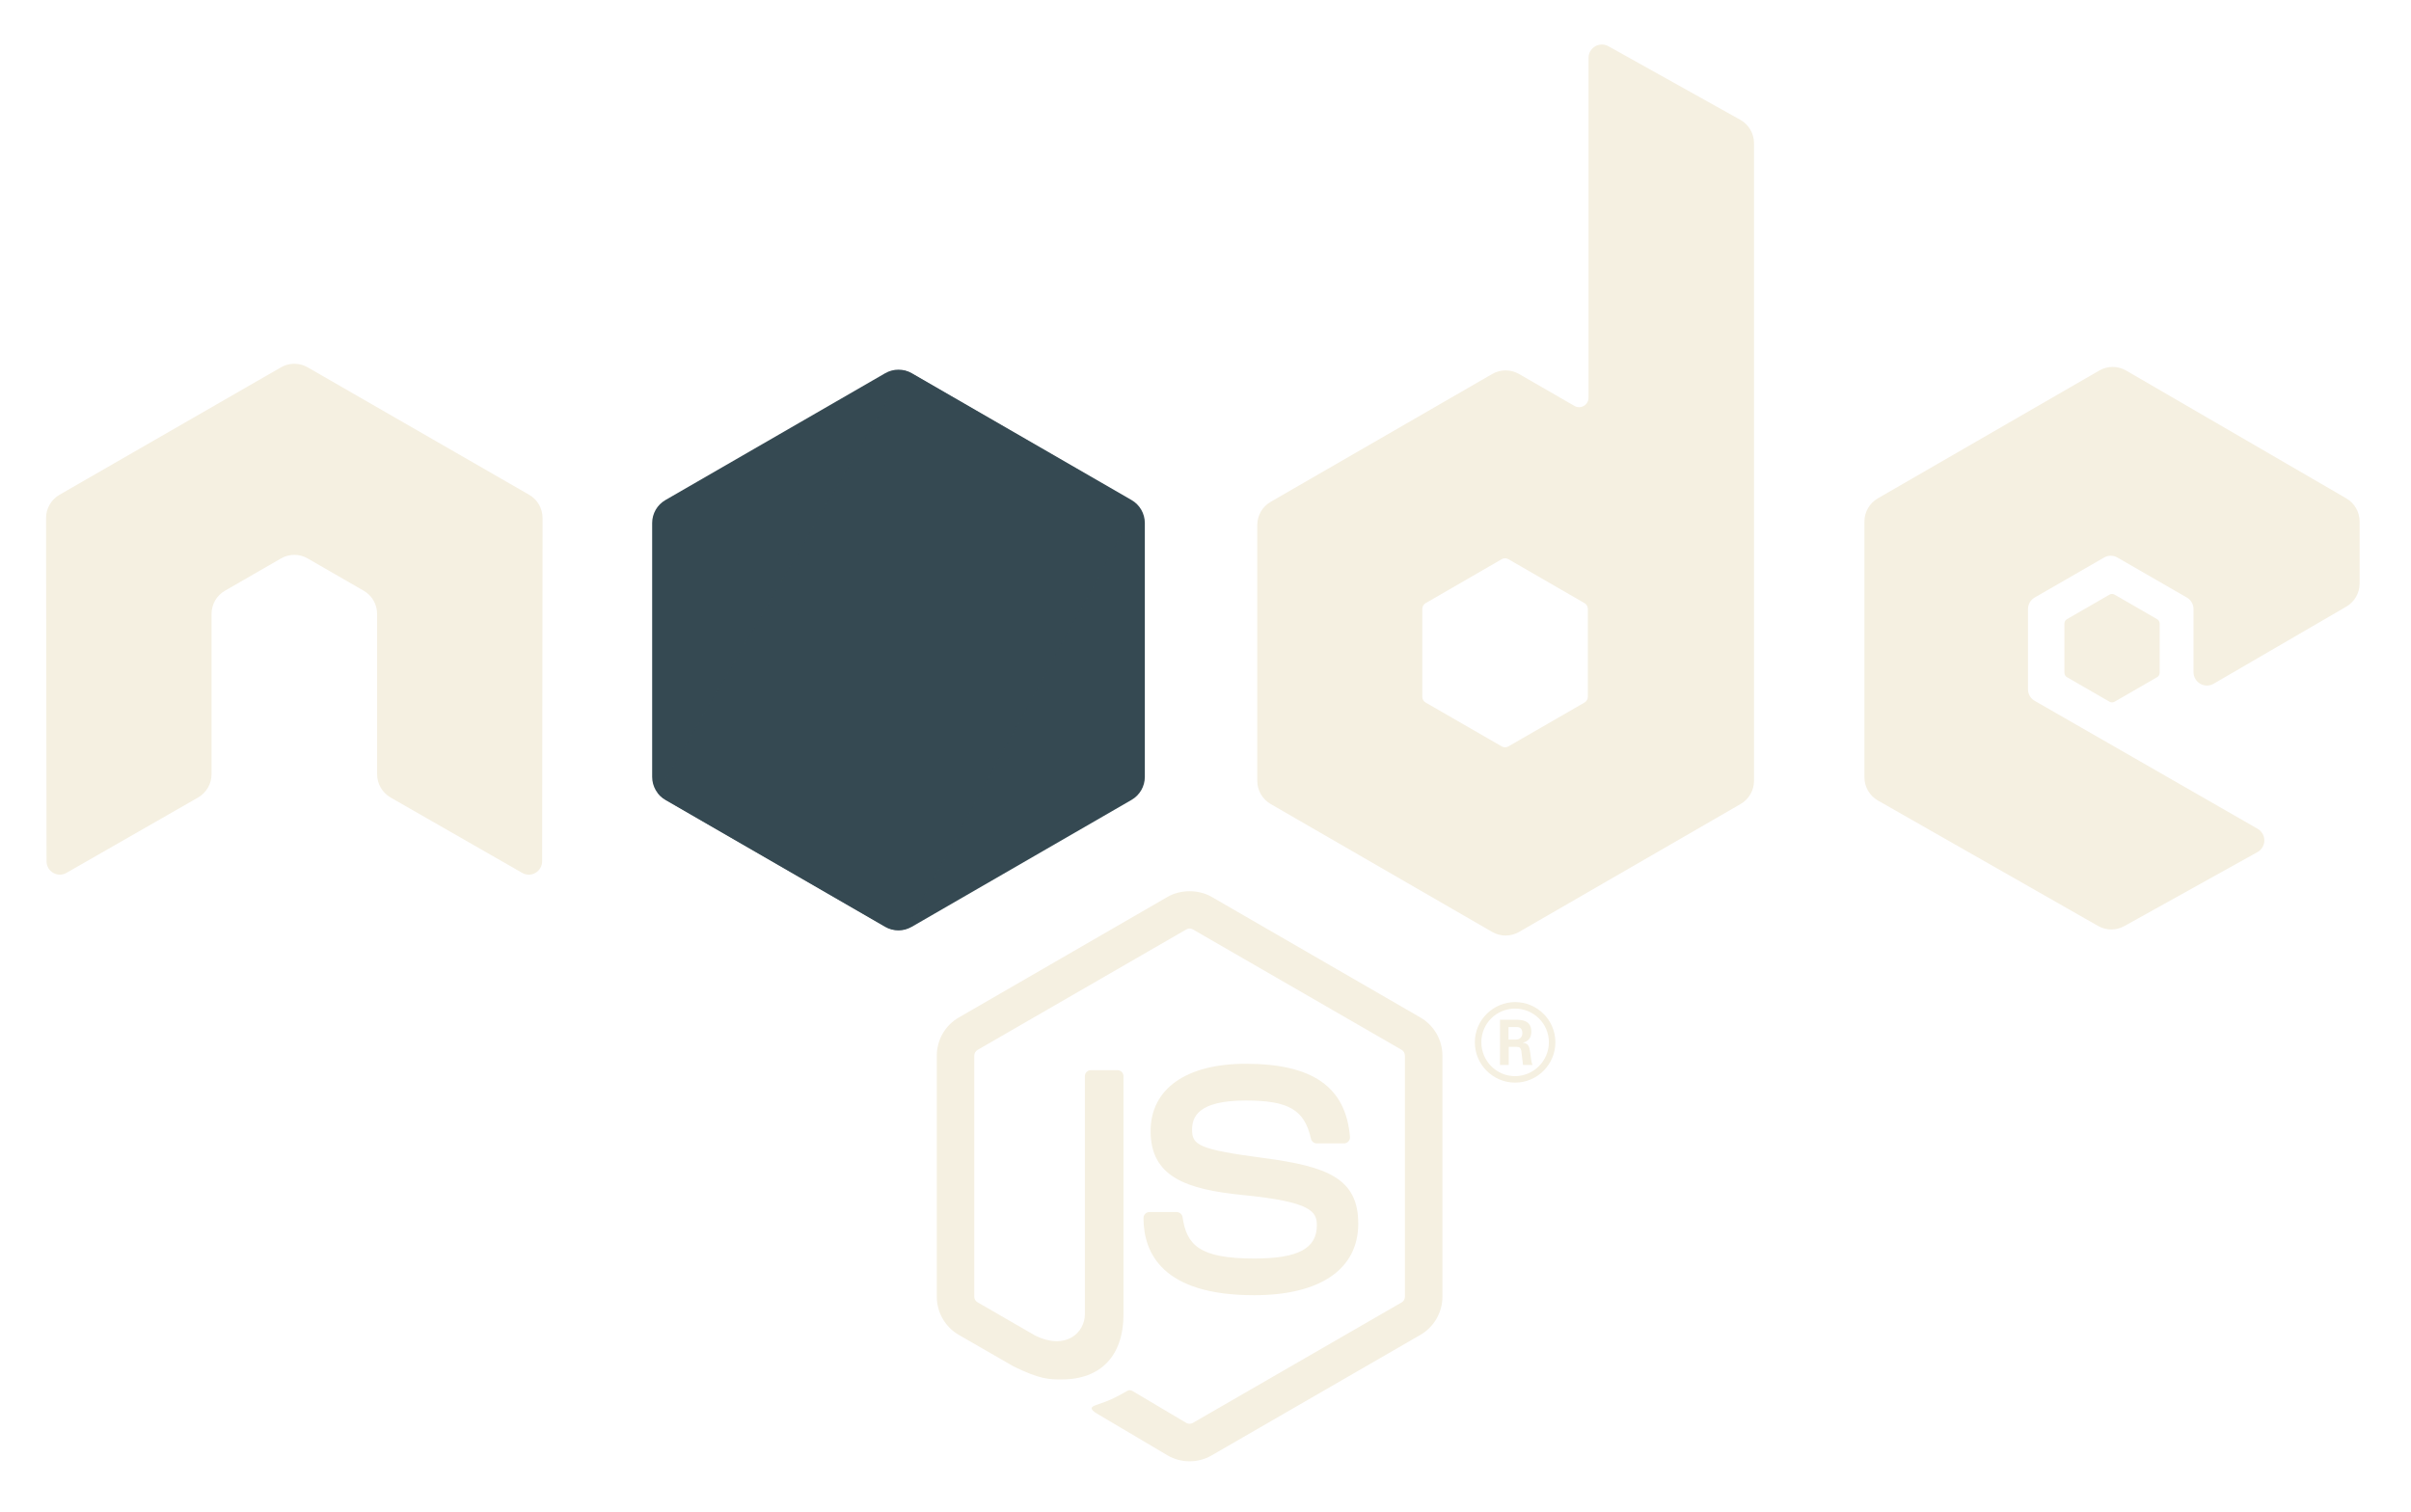
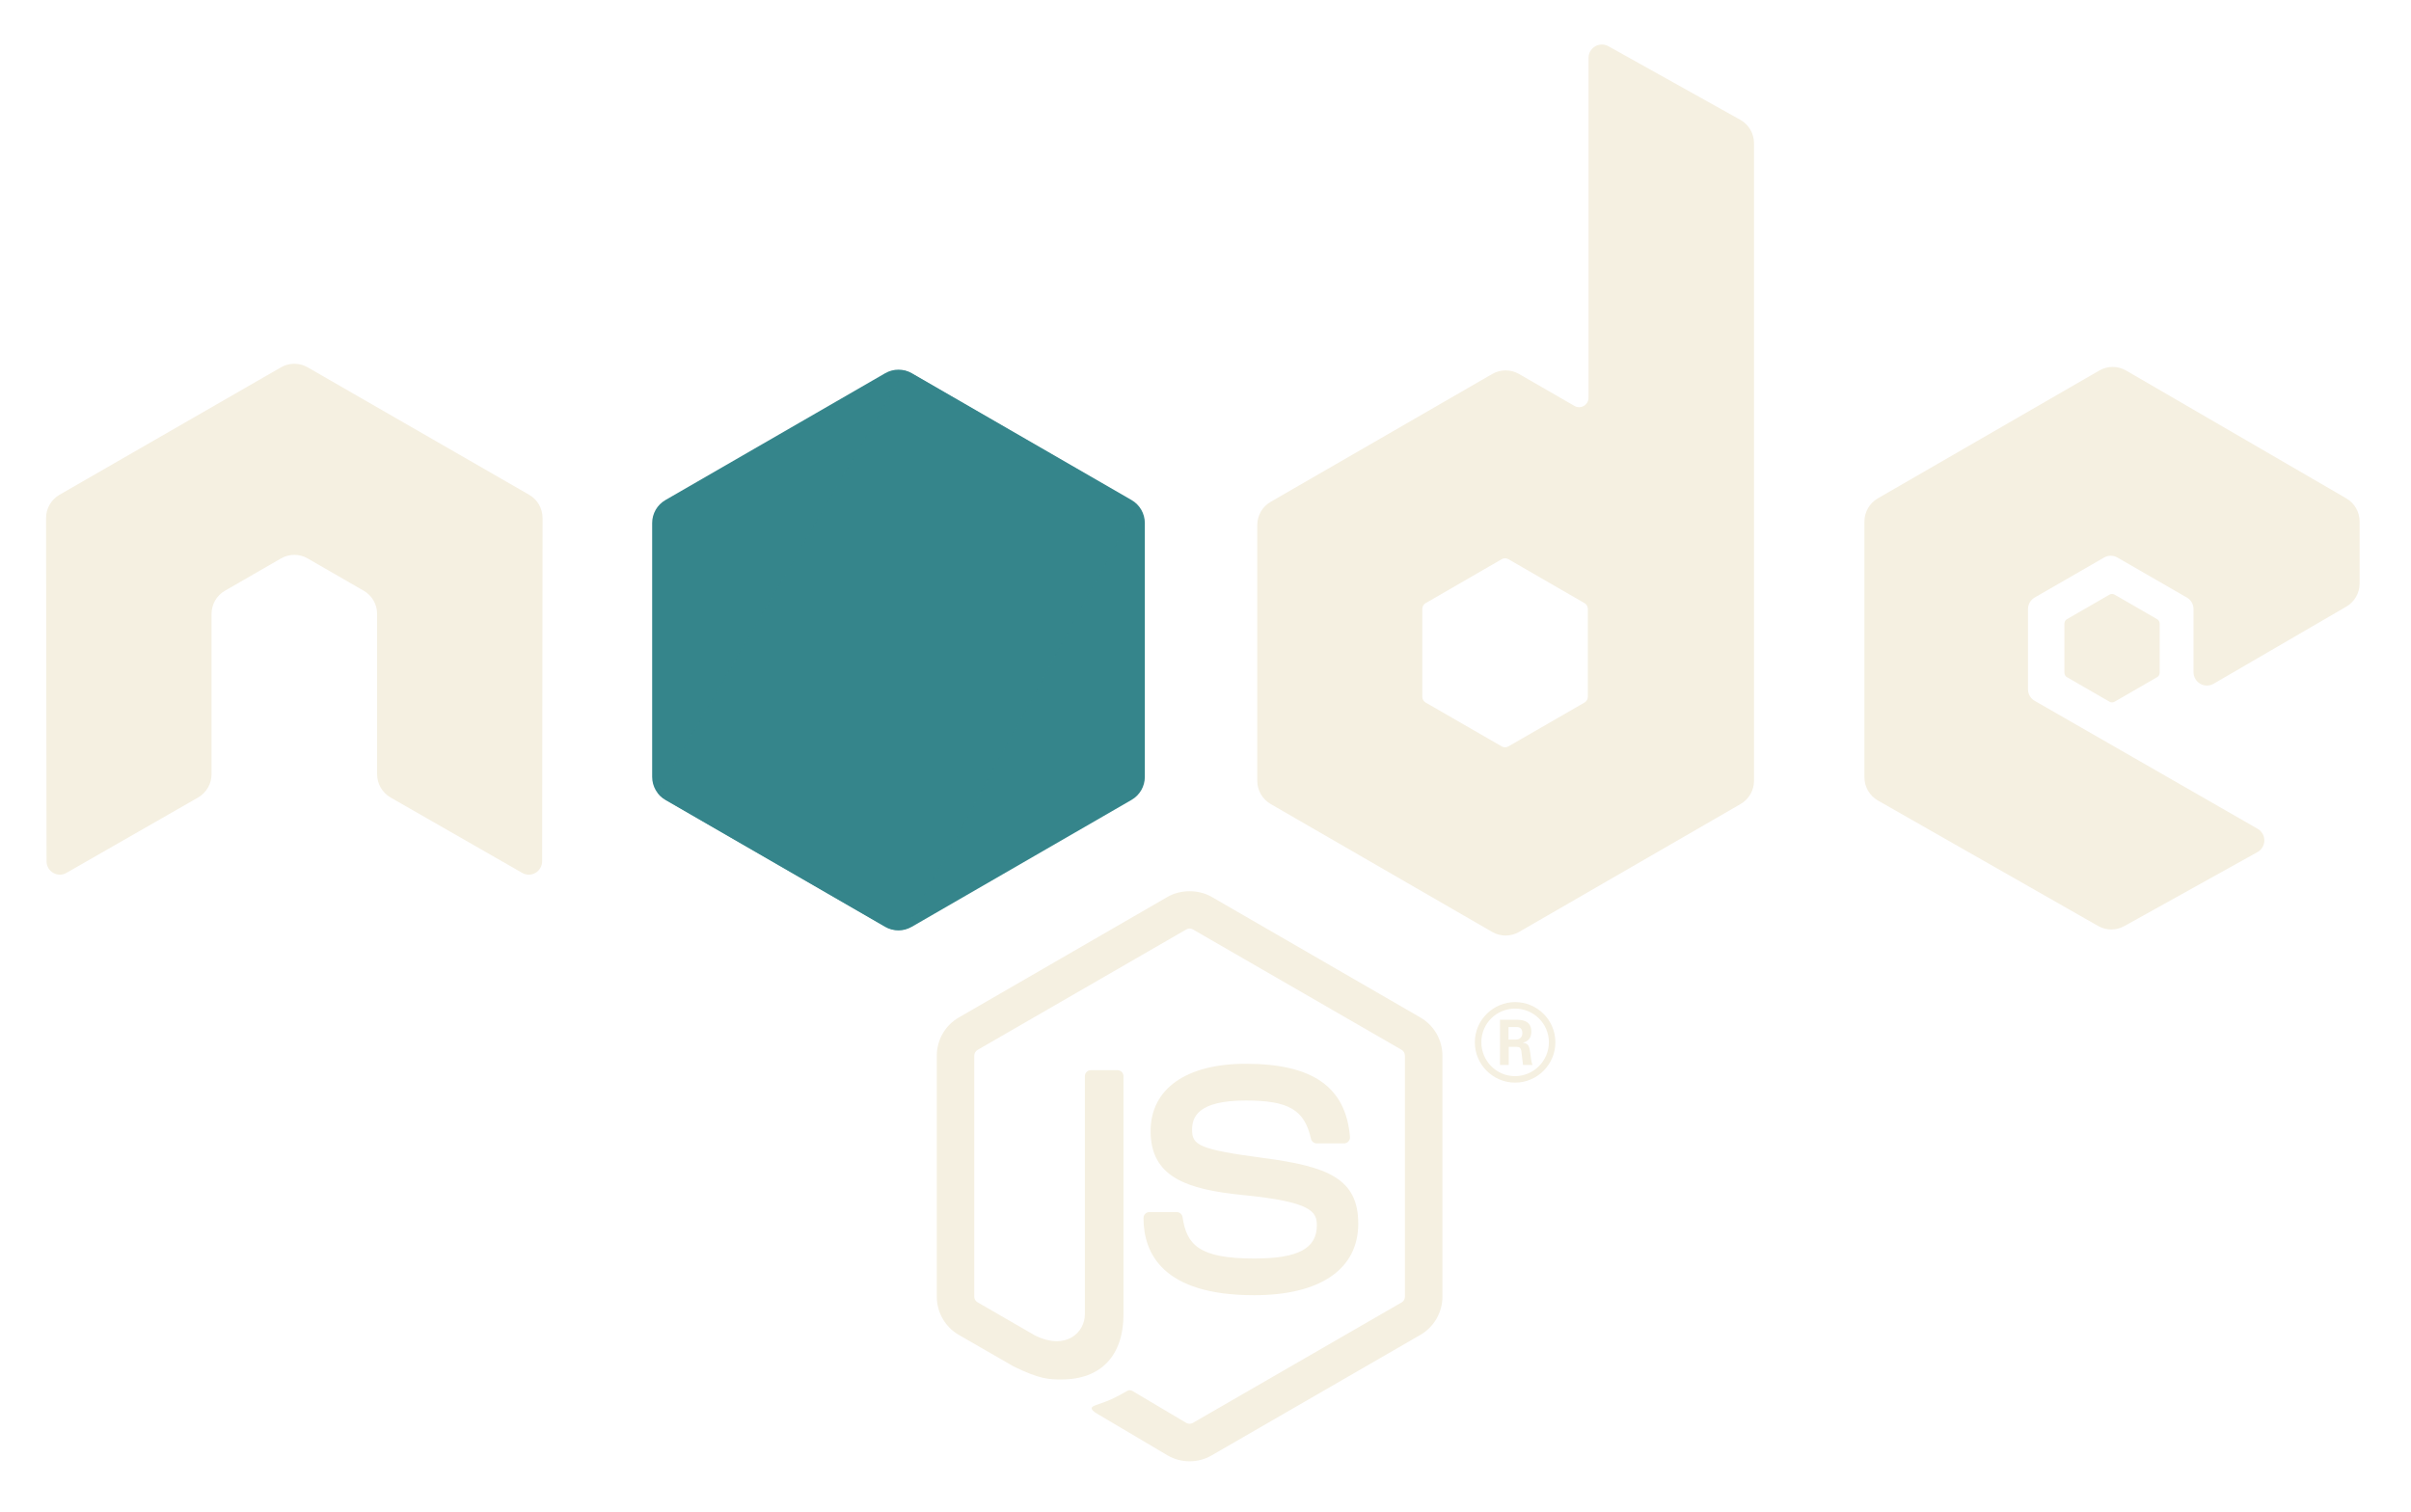
<svg xmlns="http://www.w3.org/2000/svg" xmlns:xlink="http://www.w3.org/1999/xlink" version="1.1" id="Layer_1" x="0px" y="0px" width="461px" height="289px" viewBox="69.5 151.5 461 289" enable-background="new 69.5 151.5 461 289" xml:space="preserve">
  <g>
    <g>
      <defs>
        <rect id="SVGID_1_" y="-4" width="600" height="600" />
      </defs>
      <clipPath id="SVGID_2_">
        <use xlink:href="#SVGID_1_" overflow="visible" />
      </clipPath>
      <g clip-path="url(#SVGID_2_)">
        <g>
          <defs>
            <rect id="SVGID_3_" y="-4" width="600" height="600" />
          </defs>
          <defs>
            <rect id="SVGID_4_" y="-4" width="600" height="600" />
          </defs>
          <defs>
            <rect id="SVGID_5_" y="-4" width="600" height="600" />
          </defs>
          <defs>
            <rect id="SVGID_6_" y="-4" width="600" height="600" />
          </defs>
          <defs>
            <rect id="SVGID_7_" y="-4" width="600" height="600" />
          </defs>
          <defs>
            <rect id="SVGID_8_" y="-4" width="600" height="600" />
          </defs>
          <defs>
            <rect id="SVGID_10_" y="-4" width="600" height="600" />
          </defs>
          <clipPath id="SVGID_11_">
            <use xlink:href="#SVGID_3_" overflow="visible" />
          </clipPath>
          <clipPath id="SVGID_12_" clip-path="url(#SVGID_11_)">
            <use xlink:href="#SVGID_4_" overflow="visible" />
          </clipPath>
          <clipPath id="SVGID_13_" clip-path="url(#SVGID_12_)">
            <use xlink:href="#SVGID_5_" overflow="visible" />
          </clipPath>
          <clipPath id="SVGID_14_" clip-path="url(#SVGID_13_)">
            <use xlink:href="#SVGID_6_" overflow="visible" />
          </clipPath>
          <clipPath id="SVGID_15_" clip-path="url(#SVGID_14_)">
            <use xlink:href="#SVGID_7_" overflow="visible" />
          </clipPath>
          <clipPath id="SVGID_16_" clip-path="url(#SVGID_15_)">
            <use xlink:href="#SVGID_8_" overflow="visible" />
          </clipPath>
          <clipPath id="SVGID_17_" clip-path="url(#SVGID_16_)">
            <use xlink:href="#SVGID_10_" overflow="visible" />
          </clipPath>
          <path clip-path="url(#SVGID_17_)" fill="#F5F0E1" d="M296.953,430.944c-1.46,0-2.912-0.382-4.189-1.121l-13.338-7.893      c-1.992-1.113-1.02-1.509-0.363-1.737c2.658-0.922,3.195-1.136,6.031-2.743c0.295-0.167,0.688-0.104,0.992,0.076l10.247,6.083      c0.371,0.206,0.896,0.206,1.237,0l39.95-23.059c0.372-0.212,0.609-0.641,0.609-1.081v-46.104c0-0.451-0.237-0.872-0.62-1.101      l-39.933-23.039c-0.369-0.216-0.858-0.216-1.231,0l-39.922,23.045c-0.389,0.223-0.635,0.658-0.635,1.095v46.104      c0,0.44,0.246,0.858,0.63,1.067l10.944,6.323c5.938,2.969,9.574-0.528,9.574-4.041V357.3c0-0.646,0.517-1.151,1.16-1.151h5.065      c0.634,0,1.158,0.508,1.158,1.151v45.52c0,7.925-4.315,12.47-11.829,12.47c-2.309,0-4.127,0-9.202-2.501l-10.476-6.03      c-2.588-1.496-4.19-4.293-4.19-7.288v-46.104c0-2.995,1.603-5.792,4.19-7.281L292.764,323c2.527-1.43,5.888-1.43,8.396,0      l39.947,23.085c2.587,1.496,4.194,4.286,4.194,7.281v46.104c0,2.995-1.607,5.781-4.194,7.288l-39.947,23.064      C299.883,430.562,298.434,430.944,296.953,430.944" />
          <path clip-path="url(#SVGID_17_)" fill="#F5F0E1" d="M309.293,399.182c-17.481,0-21.144-8.023-21.144-14.755      c0-0.641,0.515-1.151,1.153-1.151h5.166c0.576,0,1.058,0.416,1.147,0.979c0.78,5.259,3.104,7.912,13.677,7.912      c8.416,0,11.999-1.903,11.999-6.369c0-2.573-1.016-4.485-14.095-5.767c-10.931-1.081-17.691-3.496-17.691-12.239      c0-8.062,6.793-12.868,18.187-12.868c12.798,0,19.131,4.441,19.933,13.973c0.03,0.328-0.086,0.645-0.305,0.889      c-0.22,0.229-0.524,0.369-0.847,0.369h-5.186c-0.537,0-1.012-0.383-1.121-0.902c-1.243-5.533-4.27-7.302-12.476-7.302      c-9.189,0-10.257,3.2-10.257,5.601c0,2.906,1.26,3.751,13.667,5.393c12.276,1.623,18.108,3.922,18.108,12.551      C329.21,394.195,321.952,399.182,309.293,399.182" />
          <path clip-path="url(#SVGID_17_)" fill="#F5F0E1" d="M366.898,350.831c0,4.235-3.465,7.698-7.698,7.698      c-4.197,0-7.7-3.422-7.7-7.698c0-4.358,3.586-7.701,7.7-7.701C363.355,343.13,366.898,346.473,366.898,350.831 M352.744,350.811      c0,3.586,2.893,6.479,6.436,6.479c3.586,0,6.479-2.954,6.479-6.479c0-3.586-2.934-6.438-6.479-6.438      C355.677,344.373,352.744,347.184,352.744,350.811 M356.307,346.511h2.977c1.019,0,3.016,0,3.016,2.283      c0,1.589-1.019,1.914-1.632,2.118c1.184,0.081,1.264,0.855,1.426,1.955c0.083,0.691,0.206,1.875,0.448,2.281h-1.831      c-0.043-0.406-0.329-2.607-0.329-2.729c-0.119-0.489-0.285-0.731-0.896-0.731h-1.507v3.461h-1.672V346.511z M357.938,350.3      h1.345c1.098,0,1.304-0.772,1.304-1.221c0-1.183-0.816-1.183-1.264-1.183h-1.385V350.3L357.938,350.3z" />
          <path clip-path="url(#SVGID_17_)" fill="#F5F0E1" d="M173.242,250.566c0-1.84-0.969-3.532-2.558-4.444l-42.354-24.375      c-0.717-0.422-1.52-0.642-2.331-0.674h-0.438c-0.81,0.032-1.611,0.252-2.339,0.674l-42.354,24.375      c-1.58,0.912-2.562,2.604-2.562,4.444l0.093,65.636c0,0.913,0.475,1.762,1.277,2.21c0.786,0.471,1.758,0.471,2.541,0      l25.172-14.414c1.592-0.945,2.561-2.614,2.561-4.438v-30.665c0-1.828,0.969-3.52,2.555-4.428l10.718-6.174      c0.8-0.461,1.672-0.688,2.563-0.688c0.873,0,1.769,0.227,2.545,0.688l10.715,6.174c1.586,0.908,2.559,2.6,2.559,4.428v30.665      c0,1.824,0.981,3.504,2.563,4.438l25.165,14.414c0.789,0.471,1.775,0.471,2.557,0c0.78-0.448,1.271-1.297,1.271-2.21      L173.242,250.566z" />
          <path clip-path="url(#SVGID_17_)" fill="#F5F0E1" d="M377.04,160.34c-0.793-0.439-1.76-0.431-2.543,0.029      c-0.78,0.459-1.262,1.299-1.262,2.206v65c0,0.639-0.343,1.231-0.895,1.551c-0.555,0.32-1.237,0.32-1.791,0l-10.608-6.112      c-1.582-0.912-3.529-0.91-5.112,0.002l-42.371,24.453c-1.584,0.914-2.559,2.604-2.559,4.43v48.917      c0,1.828,0.975,3.516,2.557,4.432l42.37,24.471c1.584,0.914,3.534,0.914,5.118,0l42.377-24.471      c1.582-0.916,2.558-2.604,2.558-4.432V178.879c0-1.854-1.004-3.564-2.624-4.468L377.04,160.34z M373.109,284.743      c0,0.456-0.244,0.879-0.641,1.106l-14.549,8.386c-0.395,0.227-0.882,0.227-1.276,0l-14.548-8.386      c-0.396-0.228-0.641-0.65-0.641-1.106v-16.799c0-0.456,0.243-0.88,0.64-1.108l14.547-8.402c0.396-0.229,0.885-0.229,1.28,0      l14.548,8.402c0.396,0.229,0.64,0.652,0.64,1.108V284.743z" />
          <path clip-path="url(#SVGID_17_)" fill="#F5F0E1" d="M518.131,267.505c1.576-0.915,2.546-2.601,2.546-4.424v-11.854      c0-1.822-0.97-3.51-2.548-4.424L476.03,222.36c-1.584-0.922-3.539-0.922-5.127-0.008l-42.356,24.453      c-1.583,0.914-2.558,2.603-2.558,4.43v48.903c0,1.84,0.985,3.537,2.584,4.446l42.093,23.984      c1.552,0.887,3.455,0.896,5.017,0.027l25.46-14.149c0.81-0.45,1.312-1.298,1.316-2.22c0.006-0.924-0.485-1.776-1.284-2.235      l-42.625-24.466c-0.796-0.455-1.286-1.303-1.286-2.219V267.98c0-0.914,0.488-1.76,1.281-2.215l13.266-7.648      c0.789-0.456,1.766-0.456,2.556,0l13.271,7.648c0.793,0.455,1.28,1.301,1.28,2.215v12.059c0,0.916,0.49,1.762,1.283,2.218      c0.793,0.458,1.77,0.454,2.561-0.005L518.131,267.505z" />
          <path clip-path="url(#SVGID_17_)" fill="#F5F0E1" d="M472.842,265.215c0.305-0.176,0.68-0.176,0.982,0l8.13,4.689      c0.304,0.176,0.491,0.5,0.491,0.852v9.388c0,0.353-0.188,0.675-0.491,0.851l-8.13,4.691c-0.305,0.176-0.678,0.176-0.982,0      l-8.124-4.691c-0.304-0.176-0.489-0.498-0.489-0.851v-9.388c0-0.352,0.187-0.676,0.489-0.852L472.842,265.215z" />
        </g>
        <g>
          <defs>
            <rect id="SVGID_18_" y="-4" width="600" height="600" />
          </defs>
          <clipPath id="SVGID_19_">
            <use xlink:href="#SVGID_18_" overflow="visible" />
          </clipPath>
          <g clip-path="url(#SVGID_19_)">
            <g>
              <defs>
                <path id="SVGID_20_" d="M238.756,222.869l-42.02,24.254c-1.572,0.906-2.539,2.582-2.539,4.395v48.549         c0,1.813,0.967,3.488,2.537,4.396l42.02,24.273c1.571,0.906,3.508,0.906,5.079,0l42.028-24.273         c1.572-0.908,2.539-2.583,2.539-4.396V251.52c0-1.814-0.967-3.49-2.539-4.396l-42.03-24.254         c-0.785-0.454-1.661-0.68-2.538-0.68C240.417,222.189,239.54,222.415,238.756,222.869" />
              </defs>
              <clipPath id="SVGID_21_">
                <use xlink:href="#SVGID_20_" overflow="visible" />
              </clipPath>
-               <rect x="194.197" y="222.189" clip-path="url(#SVGID_21_)" fill="#354952" width="94.203" height="107.456" />
+               <rect x="194.197" y="222.189" clip-path="url(#SVGID_21_)" fill="#35858B" width="94.203" height="107.456" />
            </g>
            <g>
              <defs>
                <rect id="SVGID_22_" y="-4" width="600" height="600" />
              </defs>
              <clipPath id="SVGID_23_">
                <use xlink:href="#SVGID_22_" overflow="visible" />
              </clipPath>
              <g clip-path="url(#SVGID_23_)">
                <g>
                  <defs>
                    <path id="SVGID_24_" d="M238.766,222.869l-42.029,24.254c-1.572,0.906-2.539,2.582-2.539,4.396v48.547           c0,1.813,0.967,3.489,2.537,4.396l42.031,24.274c1.57,0.906,3.506,0.906,5.076,0l42.02-24.274           c1.572-0.907,2.539-2.583,2.539-4.396v-48.549c0-1.812-0.967-3.488-2.539-4.395l-42.021-24.254           c-0.784-0.454-1.661-0.68-2.538-0.68C240.427,222.189,239.551,222.415,238.766,222.869" />
                  </defs>
                  <clipPath id="SVGID_25_">
                    <use xlink:href="#SVGID_24_" overflow="visible" />
                  </clipPath>
                  <g clip-path="url(#SVGID_25_)">
                    <g opacity="0.66">
                      <g display="none">
-                         <rect id="SVGID_9_" x="195.182" y="222.341" display="inline" fill="#354952" width="91.752" height="107.069" />
+                         <rect id="SVGID_9_" x="195.182" y="222.341" display="inline" fill="#35858B" width="91.752" height="107.069" />
                      </g>
                      <g>
                        <defs>
                          <rect id="SVGID_26_" x="195.182" y="222.341" width="91.752" height="107.069" />
                        </defs>
                        <clipPath id="SVGID_27_">
                          <use xlink:href="#SVGID_26_" overflow="visible" />
                        </clipPath>
-                         <path clip-path="url(#SVGID_27_)" fill="#354952" d="M285.648,247.123l-41.843-24.255             c-0.419-0.242-0.867-0.414-1.327-0.527l-47.296,80.908c0.397,0.479,0.878,0.896,1.428,1.214l42.093,24.273             c1.256,0.725,2.707,0.859,4.043,0.429l44.188-80.914C286.588,247.809,286.166,247.421,285.648,247.123" />
+                         <path clip-path="url(#SVGID_27_)" fill="#35858B" d="M285.648,247.123l-41.843-24.255             c-0.419-0.242-0.867-0.414-1.327-0.527l-47.296,80.908c0.397,0.479,0.878,0.896,1.428,1.214l42.093,24.273             c1.256,0.725,2.707,0.859,4.043,0.429l44.188-80.914C286.588,247.809,286.166,247.421,285.648,247.123" />
                      </g>
                    </g>
                  </g>
                </g>
              </g>
            </g>
          </g>
        </g>
      </g>
    </g>
  </g>
</svg>
